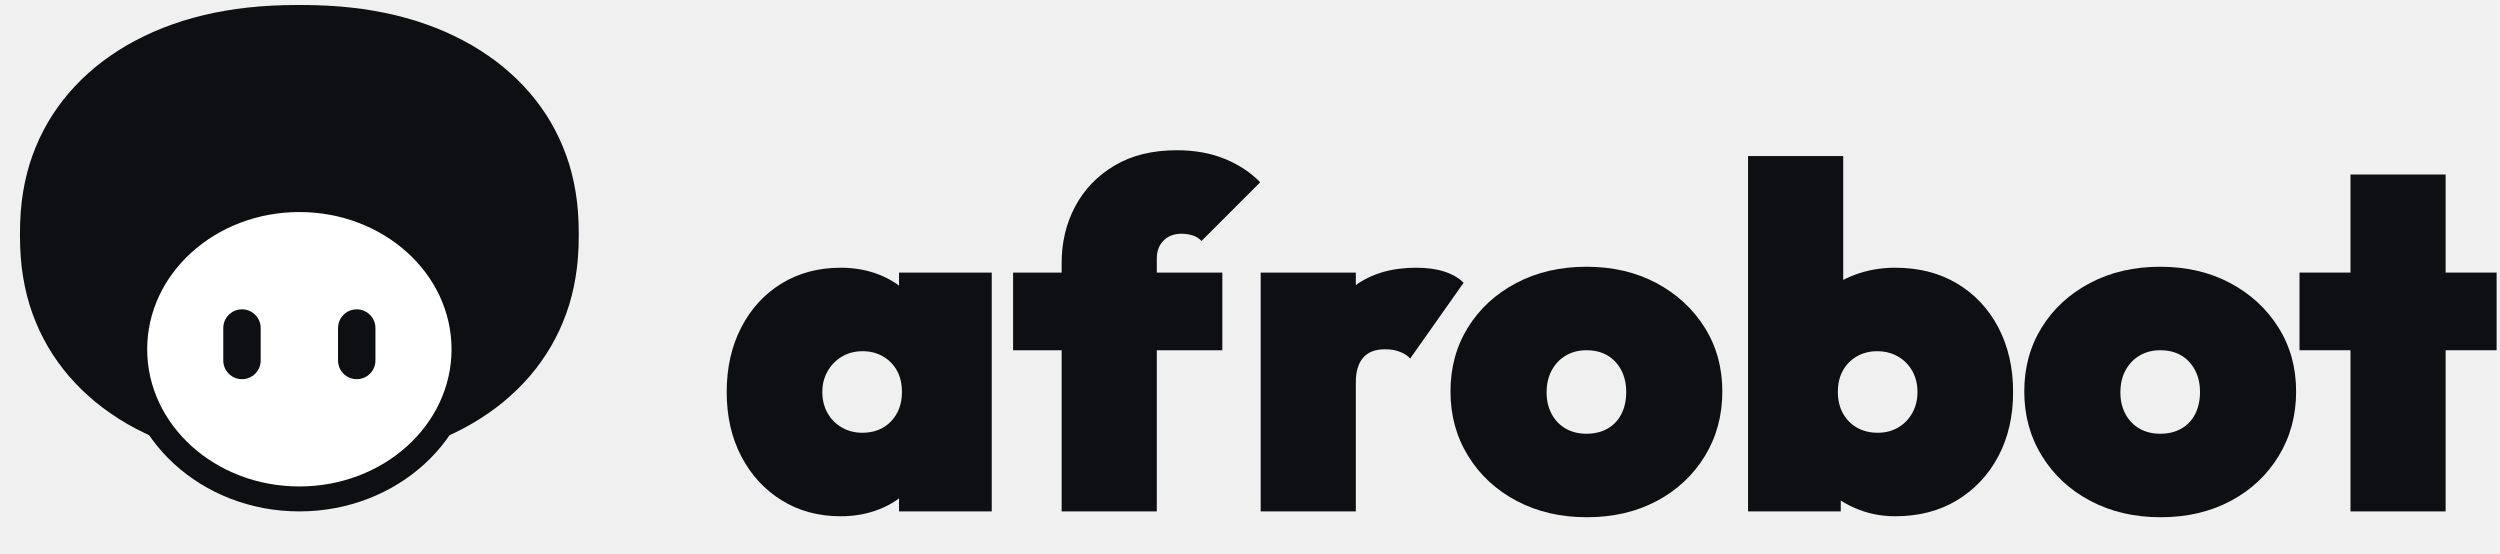
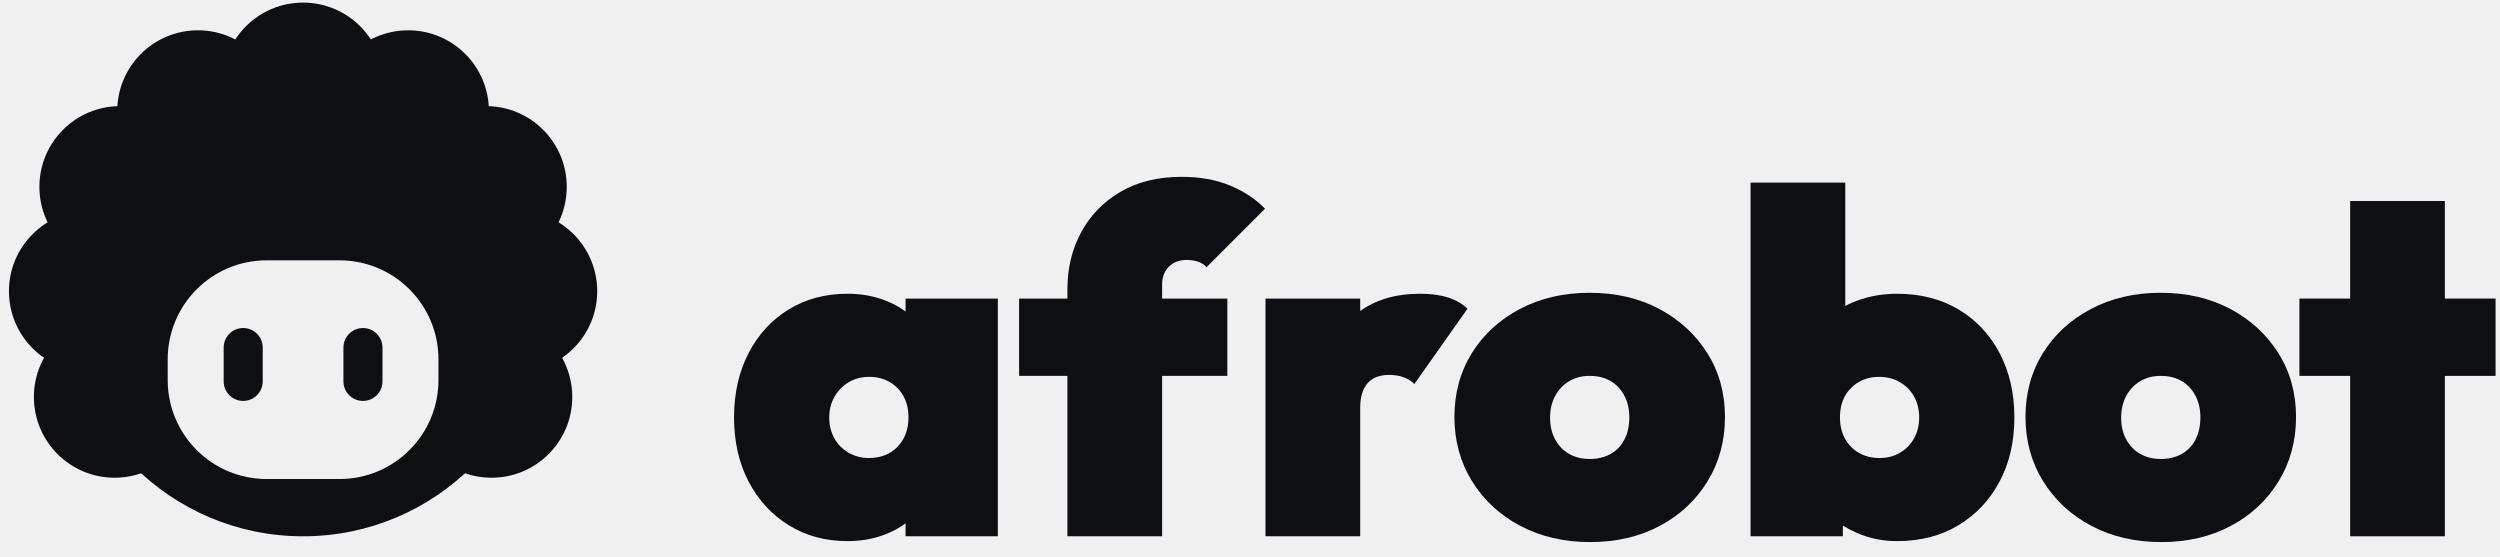
- <svg xmlns="http://www.w3.org/2000/svg" viewBox="0 0 515.0 114.0" width="515" height="114">
+ <svg xmlns="http://www.w3.org/2000/svg" viewBox="0 0 517.0 115.1" width="517" height="115">
  <g transform="translate(0.00,0.00)">
-     <g transform="scale(1.0278)">
-       <path d="M116.00,47.00 L115.96,49.42 L115.84,51.55 L115.65,53.57 L115.37,55.52 L115.02,57.41 L114.59,59.26 L114.09,61.06 L113.50,62.82 L112.84,64.53 L112.11,66.21 L111.30,67.84 L110.42,69.44 L109.47,70.99 L108.44,72.50 L107.35,73.96 L106.19,75.38 L104.95,76.75 L103.66,78.07 L102.29,79.34 L100.87,80.57 L99.38,81.74 L97.82,82.86 L96.21,83.93 L94.55,84.94 L92.82,85.89 L91.04,86.79 L89.20,87.64 L87.32,88.42 L85.38,89.14 L83.39,89.81 L81.35,90.41 L79.25,90.95 L77.11,91.43 L74.92,91.84 L72.67,92.20 L70.37,92.48 L68.00,92.71 L65.54,92.87 L62.95,92.97 L60.00,93.00 L57.05,92.97 L54.46,92.87 L52.00,92.71 L49.63,92.48 L47.33,92.20 L45.08,91.84 L42.89,91.43 L40.75,90.95 L38.65,90.41 L36.61,89.81 L34.62,89.14 L32.68,88.42 L30.80,87.64 L28.96,86.79 L27.18,85.89 L25.45,84.94 L23.79,83.93 L22.18,82.86 L20.62,81.74 L19.13,80.57 L17.71,79.34 L16.34,78.07 L15.05,76.75 L13.81,75.38 L12.65,73.96 L11.56,72.50 L10.53,70.99 L9.58,69.44 L8.70,67.84 L7.89,66.21 L7.16,64.53 L6.50,62.82 L5.91,61.06 L5.41,59.26 L4.98,57.41 L4.63,55.52 L4.35,53.57 L4.16,51.55 L4.04,49.42 L4.00,47.00 L4.04,44.58 L4.16,42.45 L4.35,40.43 L4.63,38.48 L4.98,36.59 L5.41,34.74 L5.91,32.94 L6.50,31.18 L7.16,29.47 L7.89,27.79 L8.70,26.16 L9.58,24.56 L10.53,23.01 L11.56,21.50 L12.65,20.04 L13.81,18.62 L15.05,17.25 L16.34,15.93 L17.71,14.66 L19.13,13.43 L20.62,12.26 L22.18,11.14 L23.79,10.07 L25.45,9.06 L27.18,8.11 L28.96,7.21 L30.80,6.36 L32.68,5.58 L34.62,4.86 L36.61,4.19 L38.65,3.59 L40.75,3.05 L42.89,2.57 L45.08,2.16 L47.33,1.80 L49.63,1.52 L52.00,1.29 L54.46,1.13 L57.05,1.03 L60.00,1.00 L62.95,1.03 L65.54,1.13 L68.00,1.29 L70.37,1.52 L72.67,1.80 L74.92,2.16 L77.11,2.57 L79.25,3.05 L81.35,3.59 L83.39,4.19 L85.38,4.86 L87.32,5.58 L89.20,6.36 L91.04,7.21 L92.82,8.11 L94.55,9.06 L96.21,10.07 L97.82,11.14 L99.38,12.26 L100.87,13.43 L102.29,14.66 L103.66,15.93 L104.95,17.25 L106.19,18.62 L107.35,20.04 L108.44,21.50 L109.47,23.01 L110.42,24.56 L111.30,26.16 L112.11,27.79 L112.84,29.47 L113.50,31.18 L114.09,32.94 L114.59,34.74 L115.02,36.59 L115.37,38.48 L115.65,40.43 L115.84,42.45 L115.96,44.58 Z" fill="#0E0F12" />
-       <ellipse cx="60" cy="70" rx="35.5" ry="32.5" fill="#0E0F12" />
-       <ellipse cx="60" cy="70" rx="30.5" ry="27.5" fill="#FFFFFF" />
-       <rect x="44.75" y="62.00" width="7.50" height="14.00" rx="3.75" fill="#0E0F12" />
-       <rect x="67.75" y="62.00" width="7.50" height="14.00" rx="3.75" fill="#0E0F12" />
+     <g transform="scale(1.0777)">
+       <g transform="translate(-2,-1)">
+         <defs>
+           <mask id="m0">
+             <rect x="-20" y="-20" width="160" height="160" fill="#fff" />
+             <g fill="#000" stroke="#000" stroke-width="0">
+               <rect x="34.00" y="51.00" width="52.00" height="42.00" rx="19.00" />
+             </g>
+           </mask>
+         </defs>
+         <g mask="url(#m0)">
+           <g fill="#0E0F12" stroke="#0E0F12" stroke-width="0">
+             <circle cx="60.00" cy="58.00" r="46.00" />
+             <circle cx="96.20" cy="77.25" r="15.50" />
+             <circle cx="100.99" cy="56.93" r="15.50" />
+             <circle cx="95.14" cy="36.88" r="15.50" />
+             <circle cx="80.19" cy="22.32" r="15.50" />
+             <circle cx="60.00" cy="17.00" r="15.50" />
+             <circle cx="39.81" cy="22.32" r="15.50" />
+             <circle cx="24.86" cy="36.88" r="15.50" />
+             <circle cx="19.01" cy="56.93" r="15.50" />
+             <circle cx="23.80" cy="77.25" r="15.50" />
+             <rect x="30.00" y="47.00" width="60.00" height="50.00" rx="23.00" />
+           </g>
+         </g>
+         <g fill="#0E0F12" stroke="#0E0F12" stroke-width="0">
+           <rect x="44.75" y="64.00" width="7.50" height="14.00" rx="3.75" />
+           <rect x="67.75" y="64.00" width="7.50" height="14.00" rx="3.75" />
+         </g>
+       </g>
    </g>
-     <g transform="translate(148.00,105.35) scale(0.1)">
+     <g transform="translate(150.01,111.00) scale(0.1)">
      <defs>
-         <mask id="g48679692" maskUnits="userSpaceOnUse" x="-3000" y="-3000" width="9670" height="6000">
+         <mask id="g8759902" maskUnits="userSpaceOnUse" x="-3000" y="-3000" width="9670" height="6000">
          <rect x="-3000" y="-3000" width="9670" height="6000" fill="#fff" />
          <g fill="#000" stroke="#000" stroke-width="68" stroke-linejoin="round">
            <path d="M252 10Q183 10 130.0 -23.0Q77 -56 47.0 -113.5Q17 -171 17 -246Q17 -321 47.0 -379.0Q77 -437 130.0 -469.5Q183 -502 252 -502Q295 -502 331.5 -487.5Q368 -473 392.5 -447.0Q417 -421 424 -387V-105Q417 -71 392.5 -45.0Q368 -19 331.5 -4.5Q295 10 252 10ZM296 -162Q333 -162 355.5 -185.5Q378 -209 378 -246Q378 -271 368.0 -289.5Q358 -308 339.5 -319.0Q321 -330 297 -330Q273 -330 254.5 -319.0Q236 -308 225.0 -289.0Q214 -270 214 -246Q214 -222 224.5 -203.0Q235 -184 254.0 -173.0Q273 -162 296 -162ZM372 0V-132L399 -252L372 -371V-492H563V0Z" />
            <path d="M707 0V-512Q707 -576 735.0 -628.5Q763 -681 816.0 -712.5Q869 -744 944 -744Q1000 -744 1043.5 -726.0Q1087 -708 1116 -678L995 -557Q988 -565 977.0 -568.5Q966 -572 954 -572Q931 -572 917.0 -558.0Q903 -544 903 -521V0ZM607 -332V-492H1038V-332Z" />
            <path d="M1117 0V-492H1313V0ZM1313 -266 1222 -347Q1260 -427 1310.5 -464.5Q1361 -502 1437 -502Q1471 -502 1495.5 -494.0Q1520 -486 1535 -471L1425 -315Q1418 -323 1404.5 -328.5Q1391 -334 1373 -334Q1343 -334 1328.0 -316.5Q1313 -299 1313 -266Z" />
            <path d="M1789 12Q1708 12 1644.5 -21.5Q1581 -55 1544.5 -114.0Q1508 -173 1508 -247Q1508 -321 1544.0 -379.0Q1580 -437 1643.5 -470.5Q1707 -504 1788 -504Q1869 -504 1932.0 -470.5Q1995 -437 2031.5 -379.0Q2068 -321 2068 -247Q2068 -173 2032.0 -114.0Q1996 -55 1933.0 -21.5Q1870 12 1789 12ZM1788 -160Q1813 -160 1831.5 -170.5Q1850 -181 1860.0 -200.5Q1870 -220 1870 -246Q1870 -272 1859.5 -291.5Q1849 -311 1831.0 -321.5Q1813 -332 1788 -332Q1764 -332 1745.5 -321.0Q1727 -310 1716.5 -290.5Q1706 -271 1706 -245Q1706 -220 1716.5 -200.5Q1727 -181 1745.5 -170.5Q1764 -160 1788 -160Z" />
            <path d="M2424 10Q2380 10 2341.0 -7.0Q2302 -24 2275.0 -52.5Q2248 -81 2240 -115V-387Q2248 -421 2275.0 -447.0Q2302 -473 2341.0 -487.5Q2380 -502 2424 -502Q2497 -502 2551.5 -469.5Q2606 -437 2636.5 -379.0Q2667 -321 2667 -246Q2667 -171 2636.5 -113.5Q2606 -56 2551.5 -23.0Q2497 10 2424 10ZM2121 0V-732H2317V-371L2285 -252L2312 -132V0ZM2388 -162Q2412 -162 2430.5 -173.0Q2449 -184 2459.5 -203.0Q2470 -222 2470 -246Q2470 -270 2459.5 -289.0Q2449 -308 2430.0 -319.0Q2411 -330 2387 -330Q2363 -330 2344.5 -319.0Q2326 -308 2316.0 -289.5Q2306 -271 2306 -246Q2306 -221 2316.5 -202.0Q2327 -183 2345.5 -172.5Q2364 -162 2388 -162Z" />
            <path d="M2971 12Q2890 12 2826.5 -21.5Q2763 -55 2726.5 -114.0Q2690 -173 2690 -247Q2690 -321 2726.0 -379.0Q2762 -437 2825.5 -470.5Q2889 -504 2970 -504Q3051 -504 3114.0 -470.5Q3177 -437 3213.5 -379.0Q3250 -321 3250 -247Q3250 -173 3214.0 -114.0Q3178 -55 3115.0 -21.5Q3052 12 2971 12ZM2970 -160Q2995 -160 3013.5 -170.5Q3032 -181 3042.0 -200.5Q3052 -220 3052 -246Q3052 -272 3041.5 -291.5Q3031 -311 3013.0 -321.5Q2995 -332 2970 -332Q2946 -332 2927.5 -321.0Q2909 -310 2898.5 -290.5Q2888 -271 2888 -245Q2888 -220 2898.5 -200.5Q2909 -181 2927.5 -170.5Q2946 -160 2970 -160Z" />
            <path d="M3362 0V-694H3558V0ZM3257 -332V-492H3663V-332Z" />
          </g>
        </mask>
      </defs>
-       <g mask="url(#g48679692)" />
+       <g mask="url(#g8759902)" />
      <path d="M252 10Q183 10 130.0 -23.0Q77 -56 47.0 -113.5Q17 -171 17 -246Q17 -321 47.0 -379.0Q77 -437 130.0 -469.5Q183 -502 252 -502Q295 -502 331.5 -487.5Q368 -473 392.5 -447.0Q417 -421 424 -387V-105Q417 -71 392.5 -45.0Q368 -19 331.5 -4.5Q295 10 252 10ZM296 -162Q333 -162 355.5 -185.5Q378 -209 378 -246Q378 -271 368.0 -289.5Q358 -308 339.5 -319.0Q321 -330 297 -330Q273 -330 254.5 -319.0Q236 -308 225.0 -289.0Q214 -270 214 -246Q214 -222 224.5 -203.0Q235 -184 254.0 -173.0Q273 -162 296 -162ZM372 0V-132L399 -252L372 -371V-492H563V0Z" fill="#0E0F12" />
      <path d="M707 0V-512Q707 -576 735.0 -628.5Q763 -681 816.0 -712.5Q869 -744 944 -744Q1000 -744 1043.5 -726.0Q1087 -708 1116 -678L995 -557Q988 -565 977.0 -568.5Q966 -572 954 -572Q931 -572 917.0 -558.0Q903 -544 903 -521V0ZM607 -332V-492H1038V-332Z" fill="#0E0F12" />
      <path d="M1117 0V-492H1313V0ZM1313 -266 1222 -347Q1260 -427 1310.5 -464.5Q1361 -502 1437 -502Q1471 -502 1495.5 -494.0Q1520 -486 1535 -471L1425 -315Q1418 -323 1404.5 -328.5Q1391 -334 1373 -334Q1343 -334 1328.0 -316.5Q1313 -299 1313 -266Z" fill="#0E0F12" />
      <path d="M1789 12Q1708 12 1644.5 -21.5Q1581 -55 1544.5 -114.0Q1508 -173 1508 -247Q1508 -321 1544.0 -379.0Q1580 -437 1643.5 -470.5Q1707 -504 1788 -504Q1869 -504 1932.0 -470.5Q1995 -437 2031.5 -379.0Q2068 -321 2068 -247Q2068 -173 2032.0 -114.0Q1996 -55 1933.0 -21.5Q1870 12 1789 12ZM1788 -160Q1813 -160 1831.5 -170.5Q1850 -181 1860.0 -200.5Q1870 -220 1870 -246Q1870 -272 1859.5 -291.5Q1849 -311 1831.0 -321.5Q1813 -332 1788 -332Q1764 -332 1745.5 -321.0Q1727 -310 1716.5 -290.5Q1706 -271 1706 -245Q1706 -220 1716.5 -200.5Q1727 -181 1745.5 -170.5Q1764 -160 1788 -160Z" fill="#0E0F12" />
      <path d="M2424 10Q2380 10 2341.0 -7.0Q2302 -24 2275.0 -52.5Q2248 -81 2240 -115V-387Q2248 -421 2275.0 -447.0Q2302 -473 2341.0 -487.5Q2380 -502 2424 -502Q2497 -502 2551.5 -469.5Q2606 -437 2636.5 -379.0Q2667 -321 2667 -246Q2667 -171 2636.5 -113.5Q2606 -56 2551.5 -23.0Q2497 10 2424 10ZM2121 0V-732H2317V-371L2285 -252L2312 -132V0ZM2388 -162Q2412 -162 2430.5 -173.0Q2449 -184 2459.5 -203.0Q2470 -222 2470 -246Q2470 -270 2459.5 -289.0Q2449 -308 2430.0 -319.0Q2411 -330 2387 -330Q2363 -330 2344.5 -319.0Q2326 -308 2316.0 -289.5Q2306 -271 2306 -246Q2306 -221 2316.5 -202.0Q2327 -183 2345.5 -172.5Q2364 -162 2388 -162Z" fill="#0E0F12" />
      <path d="M2971 12Q2890 12 2826.5 -21.5Q2763 -55 2726.5 -114.0Q2690 -173 2690 -247Q2690 -321 2726.0 -379.0Q2762 -437 2825.5 -470.5Q2889 -504 2970 -504Q3051 -504 3114.0 -470.5Q3177 -437 3213.5 -379.0Q3250 -321 3250 -247Q3250 -173 3214.0 -114.0Q3178 -55 3115.0 -21.5Q3052 12 2971 12ZM2970 -160Q2995 -160 3013.5 -170.5Q3032 -181 3042.0 -200.5Q3052 -220 3052 -246Q3052 -272 3041.5 -291.5Q3031 -311 3013.0 -321.5Q2995 -332 2970 -332Q2946 -332 2927.5 -321.0Q2909 -310 2898.5 -290.5Q2888 -271 2888 -245Q2888 -220 2898.5 -200.5Q2909 -181 2927.5 -170.5Q2946 -160 2970 -160Z" fill="#0E0F12" />
      <path d="M3362 0V-694H3558V0ZM3257 -332V-492H3663V-332Z" fill="#0E0F12" />
    </g>
  </g>
</svg>
